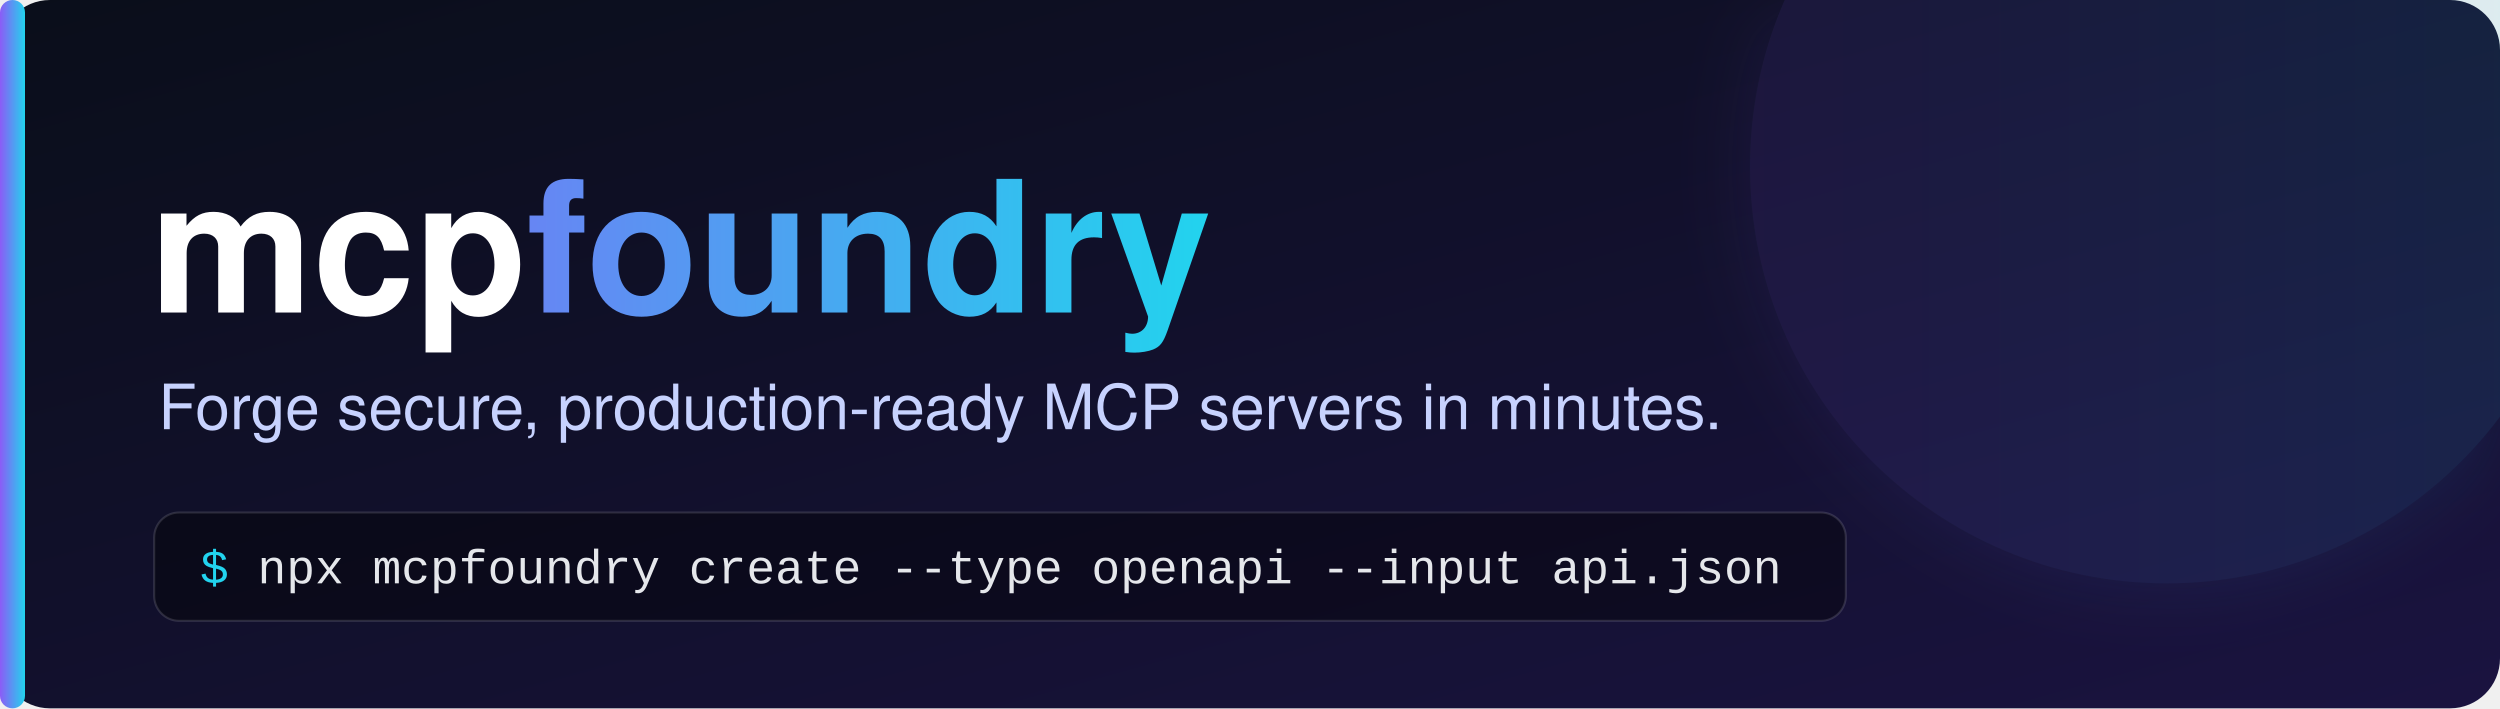
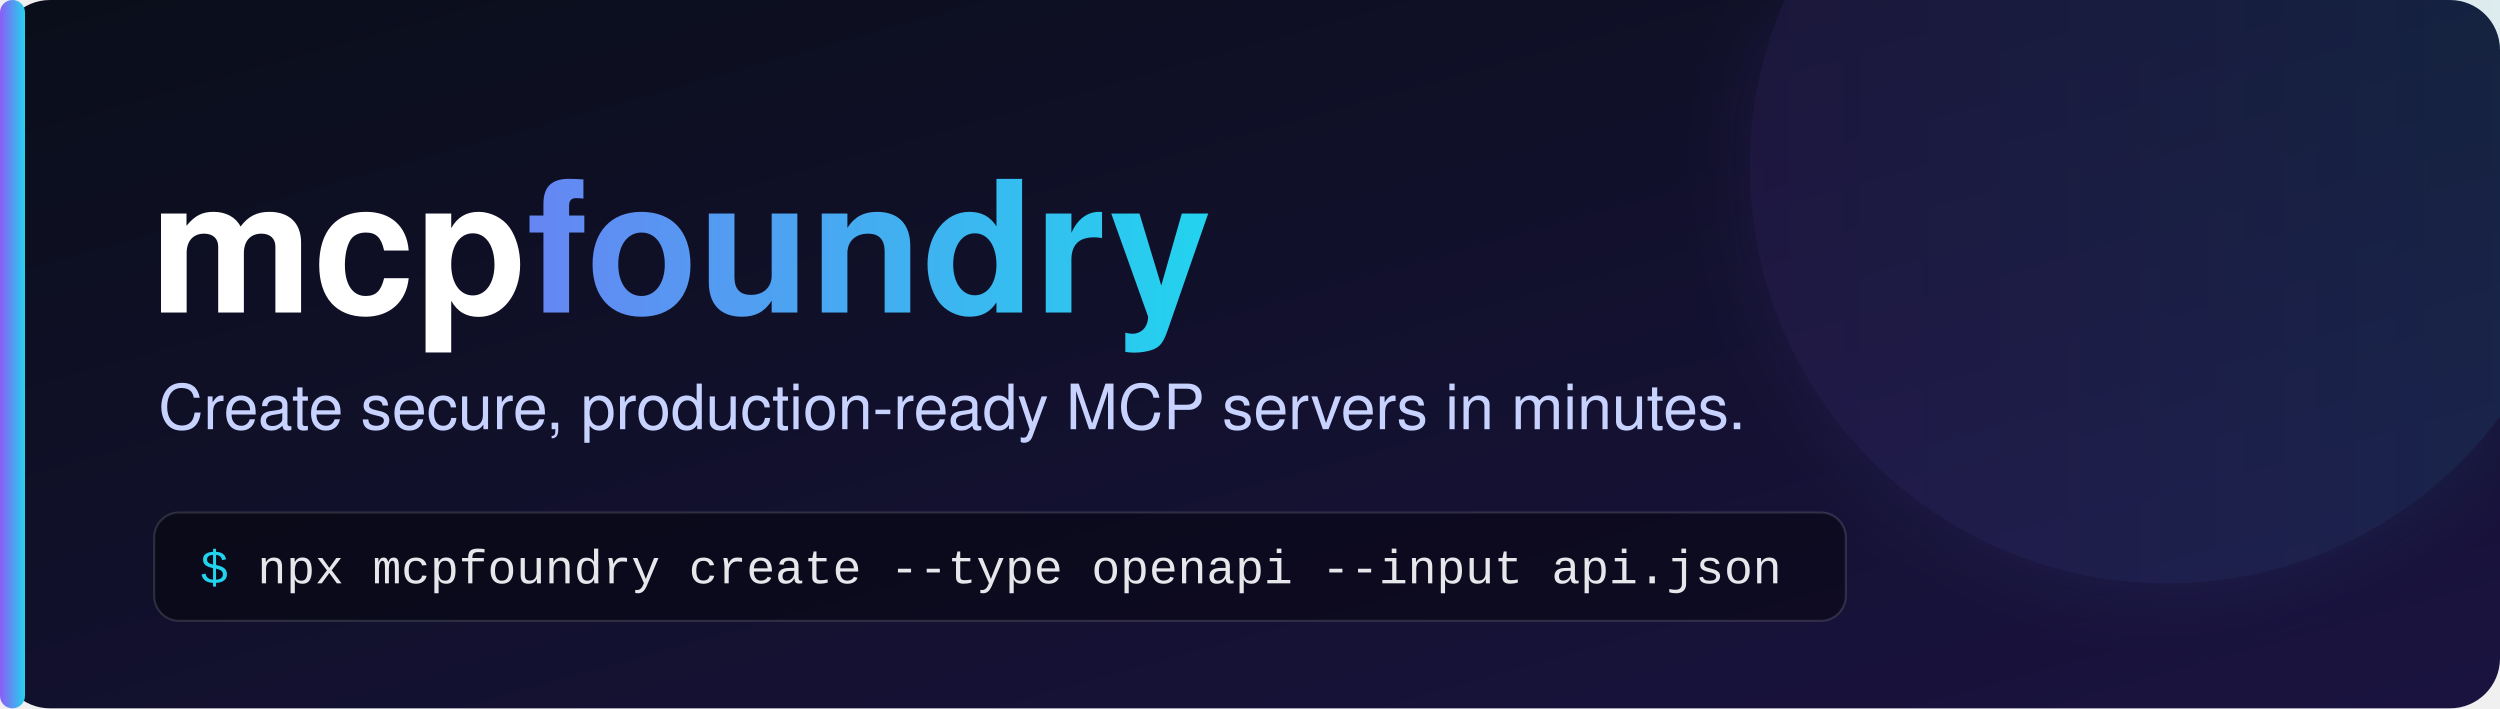
<svg xmlns="http://www.w3.org/2000/svg" viewBox="0 0 1200 340" width="1200" height="340" role="img" aria-label="mcpfoundry — forge secure, production-ready MCP servers in minutes">
  <defs>
    <linearGradient id="bg" x1="0" y1="0" x2="1" y2="1">
      <stop offset="0" stop-color="#0a0e1a" />
      <stop offset="1" stop-color="#1a1340" />
    </linearGradient>
    <linearGradient id="accent" x1="0" y1="0" x2="1" y2="0">
      <stop offset="0" stop-color="#8b5cf6" />
      <stop offset="1" stop-color="#22d3ee" />
    </linearGradient>
    <filter id="glow" x="-50%" y="-50%" width="200%" height="200%">
      <feGaussianBlur stdDeviation="18" result="b" />
      <feMerge>
        <feMergeNode in="b" />
        <feMergeNode in="SourceGraphic" />
      </feMerge>
    </filter>
  </defs>
  <rect width="1200" height="340" rx="24" fill="url(#bg)" />
  <circle cx="1040" cy="80" r="200" fill="url(#accent)" opacity="0.10" filter="url(#glow)" />
  <rect x="0" y="0" width="12" height="340" rx="6" fill="url(#accent)" />
  <text x="72" y="150" font-family="'Segoe UI', Helvetica, Arial, sans-serif" font-size="88" font-weight="800" fill="#ffffff">mcp<tspan fill="url(#accent)">foundry</tspan>
  </text>
-   <text x="76" y="206" font-family="'Segoe UI', Helvetica, Arial, sans-serif" font-size="30" fill="#c7d2fe">Forge secure, production-ready MCP servers in minutes.</text>
+   <text x="76" y="206" font-family="'Segoe UI', Helvetica, Arial, sans-serif" font-size="30" fill="#c7d2fe">Create secure, production-ready MCP servers in minutes.</text>
  <g font-family="'SFMono-Regular', Consolas, 'Liberation Mono', monospace" font-size="23">
    <rect x="74" y="246" width="812" height="52" rx="12" fill="#00000066" stroke="#ffffff22" />
    <text x="96" y="280">
      <tspan fill="#22d3ee">$</tspan>
      <tspan fill="#e5e7eb">npx mcpfoundry create --type openapi --input api.json</tspan>
    </text>
  </g>
</svg>
